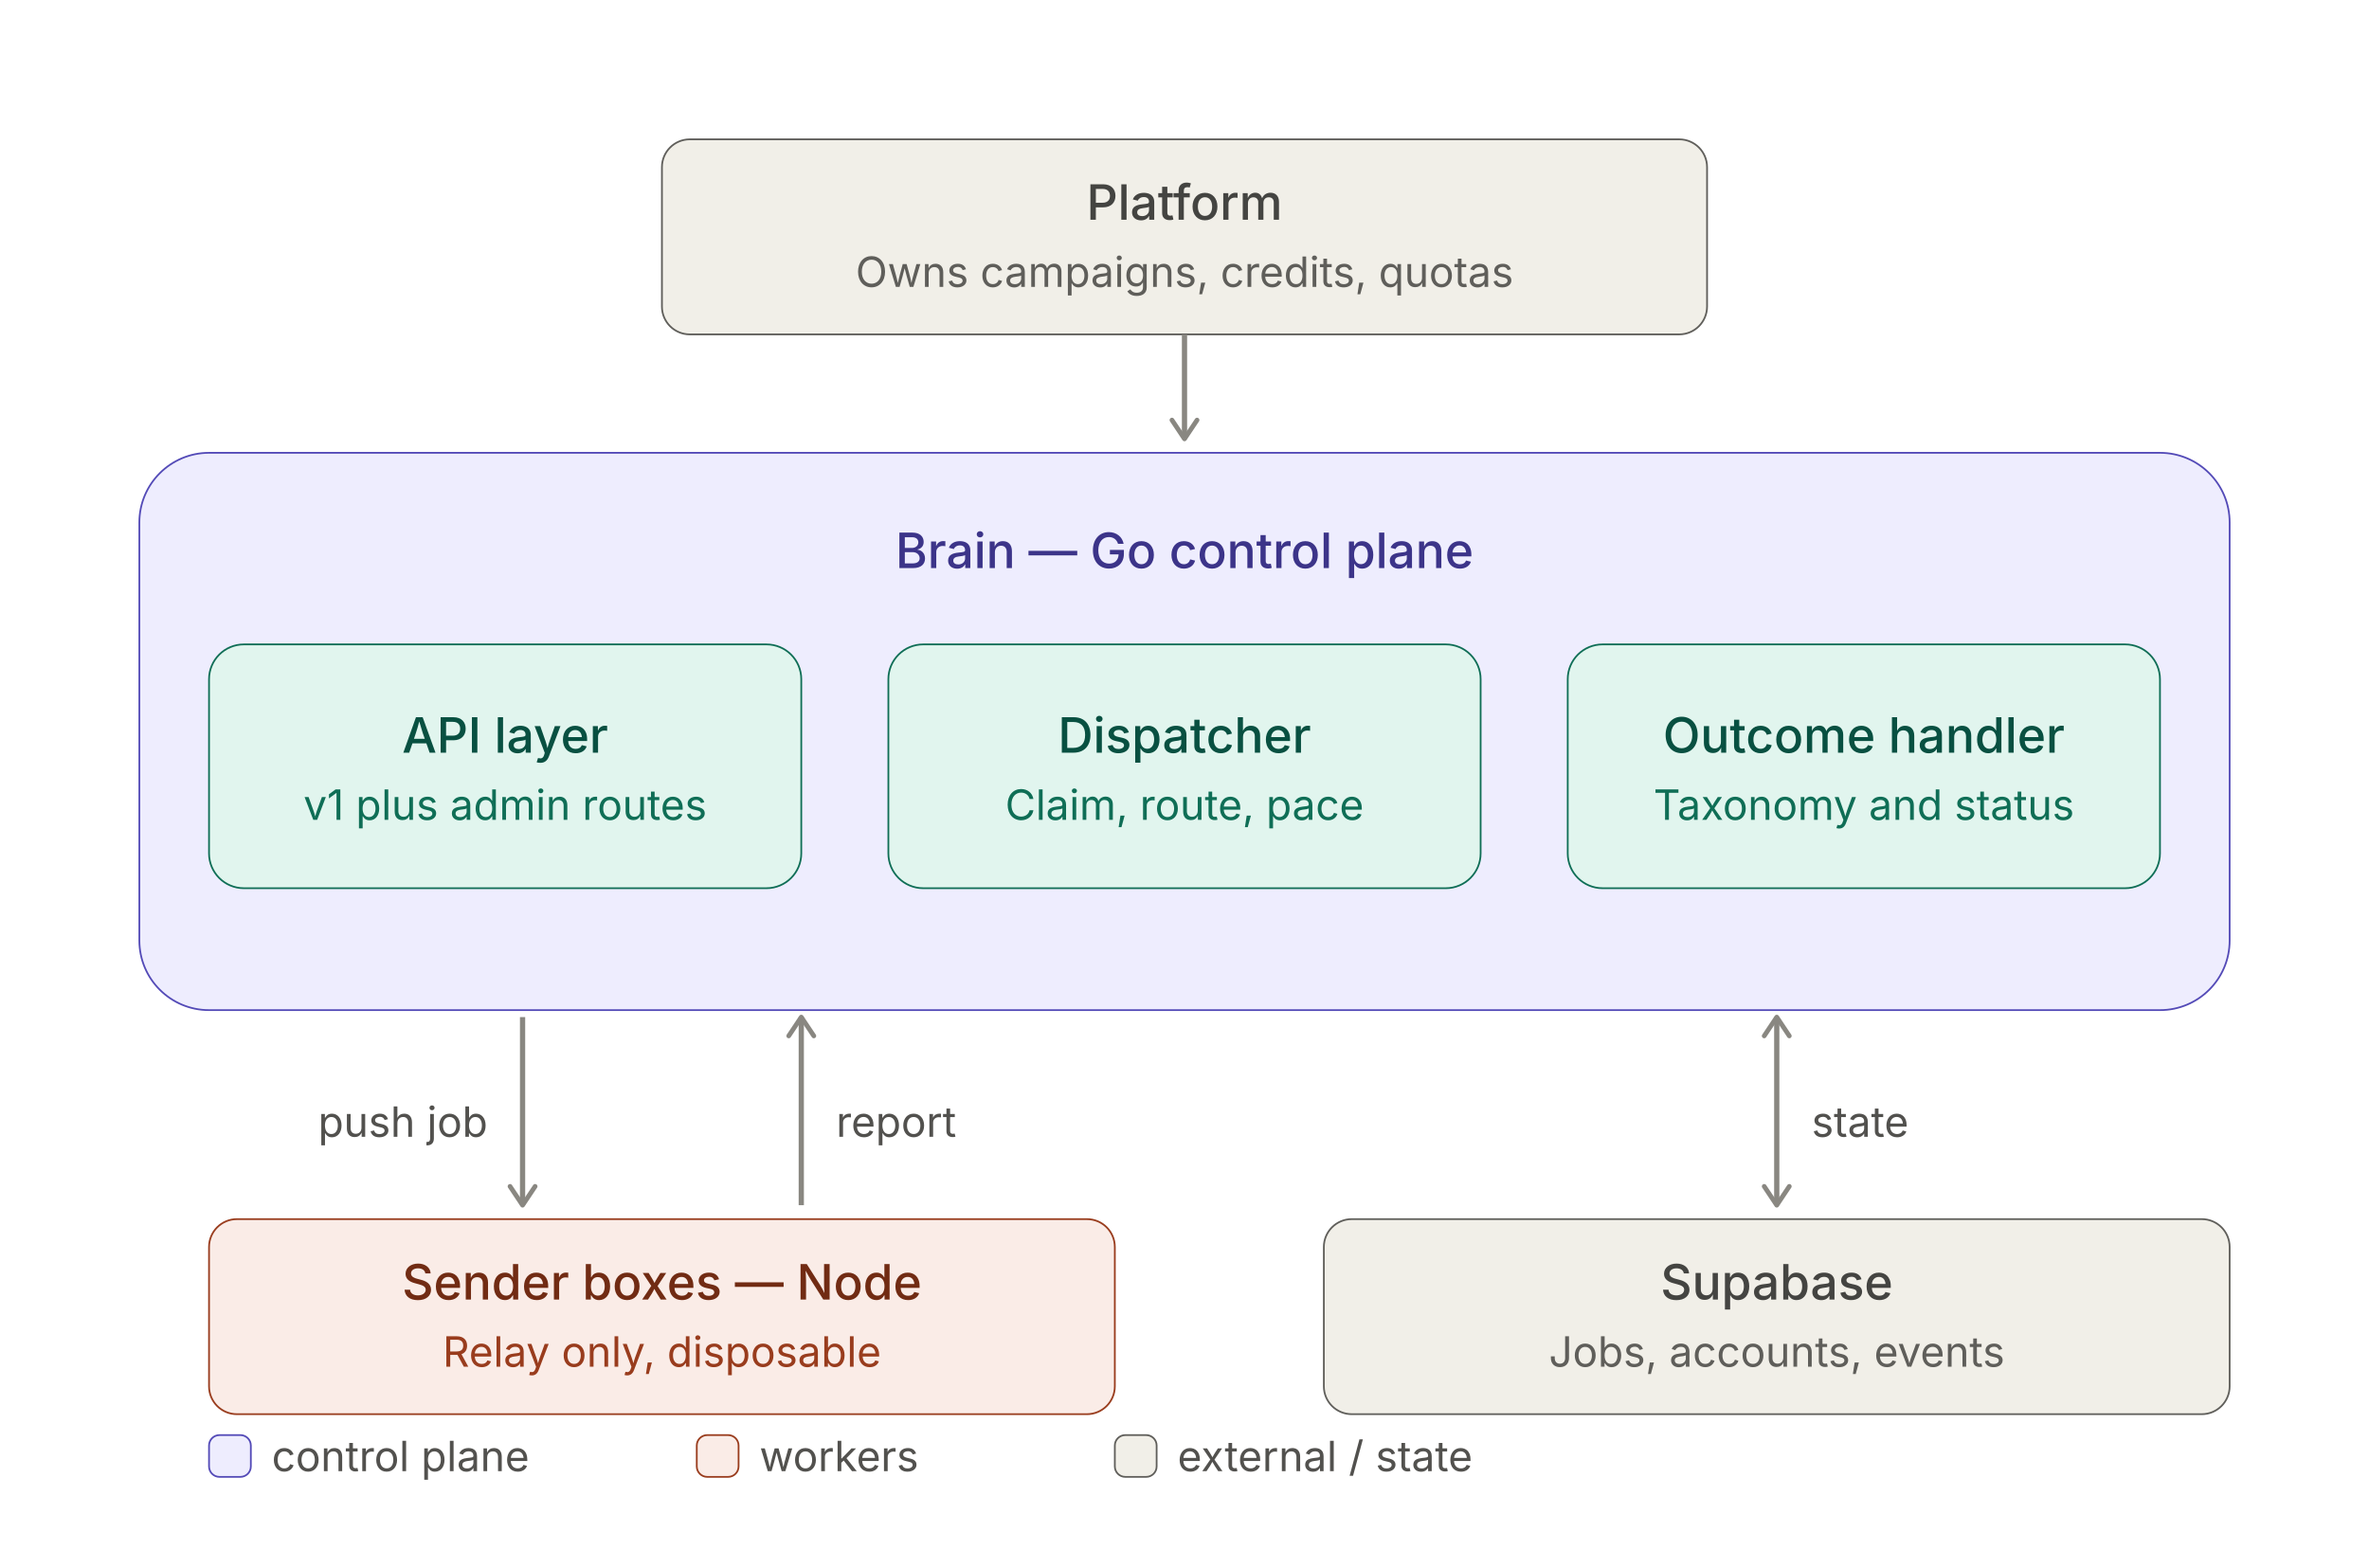
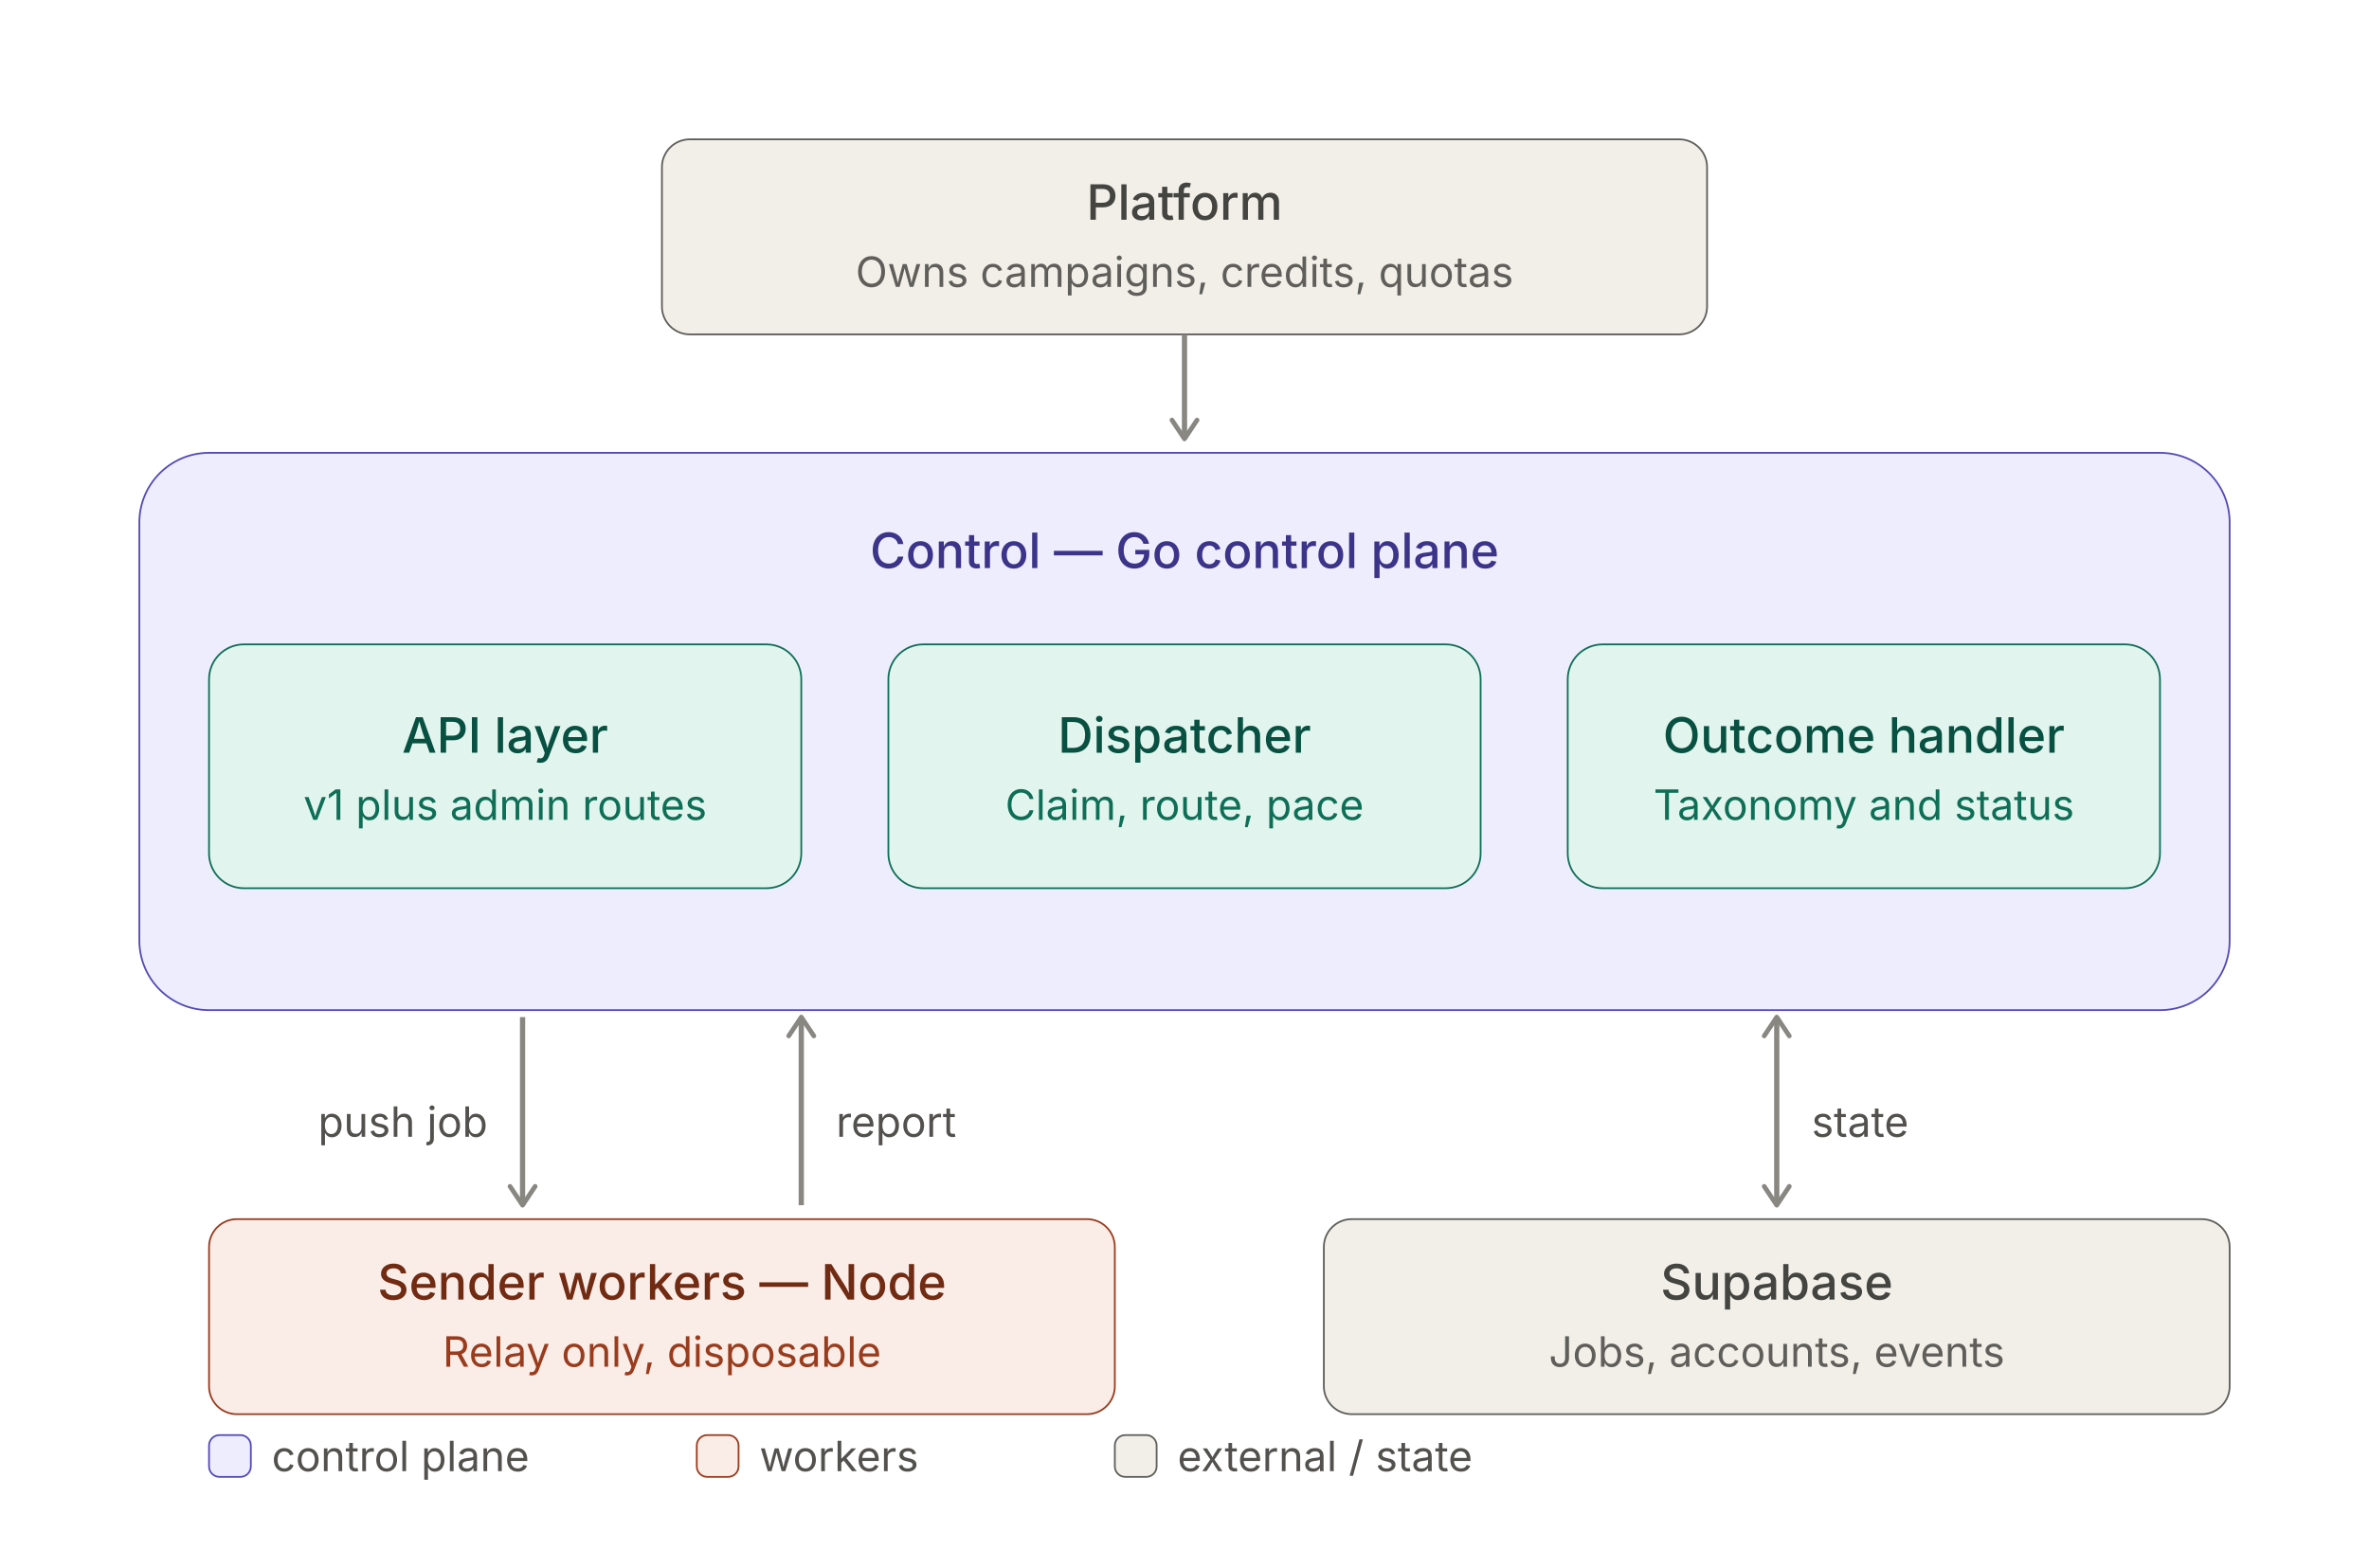
<svg xmlns="http://www.w3.org/2000/svg" width="100%" viewBox="0 0 680 450" role="img" style="">
  <defs>
    <marker id="arrow" viewBox="0 0 10 10" refX="8" refY="5" markerWidth="6" markerHeight="6" orient="auto-start-reverse">
      <path d="M2 1L8 5L2 9" fill="none" stroke="context-stroke" stroke-width="1.5" stroke-linecap="round" stroke-linejoin="round" />
    </marker>
  </defs>
  <g style="fill:rgb(0, 0, 0);stroke:none;color:rgb(11, 11, 11);stroke-width:1px;stroke-linecap:butt;stroke-linejoin:miter;opacity:1;font-family:&quot;Anthropic Sans&quot;, -apple-system, BlinkMacSystemFont, &quot;Segoe UI&quot;, sans-serif;font-size:16px;font-weight:400;text-anchor:start;dominant-baseline:auto">
    <rect x="190" y="40" width="300" height="56" rx="8" stroke-width="0.5" style="fill:rgb(241, 239, 232);stroke:rgb(95, 94, 90);color:rgb(11, 11, 11);stroke-width:0.5px;stroke-linecap:butt;stroke-linejoin:miter;opacity:1;font-family:&quot;Anthropic Sans&quot;, -apple-system, BlinkMacSystemFont, &quot;Segoe UI&quot;, sans-serif;font-size:16px;font-weight:400;text-anchor:start;dominant-baseline:auto" />
    <text x="340" y="58" text-anchor="middle" dominant-baseline="central" style="fill:rgb(68, 68, 65);stroke:none;color:rgb(11, 11, 11);stroke-width:1px;stroke-linecap:butt;stroke-linejoin:miter;opacity:1;font-family:&quot;Anthropic Sans&quot;, -apple-system, BlinkMacSystemFont, &quot;Segoe UI&quot;, sans-serif;font-size:14px;font-weight:500;text-anchor:middle;dominant-baseline:central">Platform</text>
    <text x="340" y="78" text-anchor="middle" dominant-baseline="central" style="fill:rgb(95, 94, 90);stroke:none;color:rgb(11, 11, 11);stroke-width:1px;stroke-linecap:butt;stroke-linejoin:miter;opacity:1;font-family:&quot;Anthropic Sans&quot;, -apple-system, BlinkMacSystemFont, &quot;Segoe UI&quot;, sans-serif;font-size:12px;font-weight:400;text-anchor:middle;dominant-baseline:central">Owns campaigns, credits, quotas</text>
  </g>
  <line x1="340" y1="96" x2="340" y2="126" marker-end="url(#arrow)" style="fill:none;stroke:rgb(137, 135, 129);color:rgb(11, 11, 11);stroke-width:1.5px;stroke-linecap:butt;stroke-linejoin:miter;opacity:1;font-family:&quot;Anthropic Sans&quot;, -apple-system, BlinkMacSystemFont, &quot;Segoe UI&quot;, sans-serif;font-size:16px;font-weight:400;text-anchor:start;dominant-baseline:auto" />
  <g style="fill:rgb(0, 0, 0);stroke:none;color:rgb(11, 11, 11);stroke-width:1px;stroke-linecap:butt;stroke-linejoin:miter;opacity:1;font-family:&quot;Anthropic Sans&quot;, -apple-system, BlinkMacSystemFont, &quot;Segoe UI&quot;, sans-serif;font-size:16px;font-weight:400;text-anchor:start;dominant-baseline:auto">
    <rect x="40" y="130" width="600" height="160" rx="20" stroke-width="0.5" style="fill:rgb(238, 237, 254);stroke:rgb(83, 74, 183);color:rgb(11, 11, 11);stroke-width:0.5px;stroke-linecap:butt;stroke-linejoin:miter;opacity:1;font-family:&quot;Anthropic Sans&quot;, -apple-system, BlinkMacSystemFont, &quot;Segoe UI&quot;, sans-serif;font-size:16px;font-weight:400;text-anchor:start;dominant-baseline:auto" />
-     <text x="340" y="158" text-anchor="middle" dominant-baseline="central" style="fill:rgb(60, 52, 137);stroke:none;color:rgb(11, 11, 11);stroke-width:1px;stroke-linecap:butt;stroke-linejoin:miter;opacity:1;font-family:&quot;Anthropic Sans&quot;, -apple-system, BlinkMacSystemFont, &quot;Segoe UI&quot;, sans-serif;font-size:14px;font-weight:500;text-anchor:middle;dominant-baseline:central">Brain — Go control plane</text>
+     <text x="340" y="158" text-anchor="middle" dominant-baseline="central" style="fill:rgb(60, 52, 137);stroke:none;color:rgb(11, 11, 11);stroke-width:1px;stroke-linecap:butt;stroke-linejoin:miter;opacity:1;font-family:&quot;Anthropic Sans&quot;, -apple-system, BlinkMacSystemFont, &quot;Segoe UI&quot;, sans-serif;font-size:14px;font-weight:500;text-anchor:middle;dominant-baseline:central">Control — Go control plane</text>
  </g>
  <g style="fill:rgb(0, 0, 0);stroke:none;color:rgb(11, 11, 11);stroke-width:1px;stroke-linecap:butt;stroke-linejoin:miter;opacity:1;font-family:&quot;Anthropic Sans&quot;, -apple-system, BlinkMacSystemFont, &quot;Segoe UI&quot;, sans-serif;font-size:16px;font-weight:400;text-anchor:start;dominant-baseline:auto">
    <rect x="60" y="185" width="170" height="70" rx="10" stroke-width="0.5" style="fill:rgb(225, 245, 238);stroke:rgb(15, 110, 86);color:rgb(11, 11, 11);stroke-width:0.5px;stroke-linecap:butt;stroke-linejoin:miter;opacity:1;font-family:&quot;Anthropic Sans&quot;, -apple-system, BlinkMacSystemFont, &quot;Segoe UI&quot;, sans-serif;font-size:16px;font-weight:400;text-anchor:start;dominant-baseline:auto" />
    <text x="145" y="211" text-anchor="middle" dominant-baseline="central" style="fill:rgb(8, 80, 65);stroke:none;color:rgb(11, 11, 11);stroke-width:1px;stroke-linecap:butt;stroke-linejoin:miter;opacity:1;font-family:&quot;Anthropic Sans&quot;, -apple-system, BlinkMacSystemFont, &quot;Segoe UI&quot;, sans-serif;font-size:14px;font-weight:500;text-anchor:middle;dominant-baseline:central">API layer</text>
    <text x="145" y="231" text-anchor="middle" dominant-baseline="central" style="fill:rgb(15, 110, 86);stroke:none;color:rgb(11, 11, 11);stroke-width:1px;stroke-linecap:butt;stroke-linejoin:miter;opacity:1;font-family:&quot;Anthropic Sans&quot;, -apple-system, BlinkMacSystemFont, &quot;Segoe UI&quot;, sans-serif;font-size:12px;font-weight:400;text-anchor:middle;dominant-baseline:central">v1 plus admin routes</text>
  </g>
  <g style="fill:rgb(0, 0, 0);stroke:none;color:rgb(11, 11, 11);stroke-width:1px;stroke-linecap:butt;stroke-linejoin:miter;opacity:1;font-family:&quot;Anthropic Sans&quot;, -apple-system, BlinkMacSystemFont, &quot;Segoe UI&quot;, sans-serif;font-size:16px;font-weight:400;text-anchor:start;dominant-baseline:auto">
    <rect x="255" y="185" width="170" height="70" rx="10" stroke-width="0.5" style="fill:rgb(225, 245, 238);stroke:rgb(15, 110, 86);color:rgb(11, 11, 11);stroke-width:0.5px;stroke-linecap:butt;stroke-linejoin:miter;opacity:1;font-family:&quot;Anthropic Sans&quot;, -apple-system, BlinkMacSystemFont, &quot;Segoe UI&quot;, sans-serif;font-size:16px;font-weight:400;text-anchor:start;dominant-baseline:auto" />
    <text x="340" y="211" text-anchor="middle" dominant-baseline="central" style="fill:rgb(8, 80, 65);stroke:none;color:rgb(11, 11, 11);stroke-width:1px;stroke-linecap:butt;stroke-linejoin:miter;opacity:1;font-family:&quot;Anthropic Sans&quot;, -apple-system, BlinkMacSystemFont, &quot;Segoe UI&quot;, sans-serif;font-size:14px;font-weight:500;text-anchor:middle;dominant-baseline:central">Dispatcher</text>
    <text x="340" y="231" text-anchor="middle" dominant-baseline="central" style="fill:rgb(15, 110, 86);stroke:none;color:rgb(11, 11, 11);stroke-width:1px;stroke-linecap:butt;stroke-linejoin:miter;opacity:1;font-family:&quot;Anthropic Sans&quot;, -apple-system, BlinkMacSystemFont, &quot;Segoe UI&quot;, sans-serif;font-size:12px;font-weight:400;text-anchor:middle;dominant-baseline:central">Claim, route, pace</text>
  </g>
  <g style="fill:rgb(0, 0, 0);stroke:none;color:rgb(11, 11, 11);stroke-width:1px;stroke-linecap:butt;stroke-linejoin:miter;opacity:1;font-family:&quot;Anthropic Sans&quot;, -apple-system, BlinkMacSystemFont, &quot;Segoe UI&quot;, sans-serif;font-size:16px;font-weight:400;text-anchor:start;dominant-baseline:auto">
    <rect x="450" y="185" width="170" height="70" rx="10" stroke-width="0.5" style="fill:rgb(225, 245, 238);stroke:rgb(15, 110, 86);color:rgb(11, 11, 11);stroke-width:0.5px;stroke-linecap:butt;stroke-linejoin:miter;opacity:1;font-family:&quot;Anthropic Sans&quot;, -apple-system, BlinkMacSystemFont, &quot;Segoe UI&quot;, sans-serif;font-size:16px;font-weight:400;text-anchor:start;dominant-baseline:auto" />
    <text x="535" y="211" text-anchor="middle" dominant-baseline="central" style="fill:rgb(8, 80, 65);stroke:none;color:rgb(11, 11, 11);stroke-width:1px;stroke-linecap:butt;stroke-linejoin:miter;opacity:1;font-family:&quot;Anthropic Sans&quot;, -apple-system, BlinkMacSystemFont, &quot;Segoe UI&quot;, sans-serif;font-size:14px;font-weight:500;text-anchor:middle;dominant-baseline:central">Outcome handler</text>
    <text x="535" y="231" text-anchor="middle" dominant-baseline="central" style="fill:rgb(15, 110, 86);stroke:none;color:rgb(11, 11, 11);stroke-width:1px;stroke-linecap:butt;stroke-linejoin:miter;opacity:1;font-family:&quot;Anthropic Sans&quot;, -apple-system, BlinkMacSystemFont, &quot;Segoe UI&quot;, sans-serif;font-size:12px;font-weight:400;text-anchor:middle;dominant-baseline:central">Taxonomy and status</text>
  </g>
  <line x1="150" y1="292" x2="150" y2="346" marker-end="url(#arrow)" style="fill:none;stroke:rgb(137, 135, 129);color:rgb(11, 11, 11);stroke-width:1.5px;stroke-linecap:butt;stroke-linejoin:miter;opacity:1;font-family:&quot;Anthropic Sans&quot;, -apple-system, BlinkMacSystemFont, &quot;Segoe UI&quot;, sans-serif;font-size:16px;font-weight:400;text-anchor:start;dominant-baseline:auto" />
  <text x="140" y="322" text-anchor="end" dominant-baseline="central" style="fill:rgb(82, 81, 78);stroke:none;color:rgb(11, 11, 11);stroke-width:1px;stroke-linecap:butt;stroke-linejoin:miter;opacity:1;font-family:&quot;Anthropic Sans&quot;, -apple-system, BlinkMacSystemFont, &quot;Segoe UI&quot;, sans-serif;font-size:12px;font-weight:400;text-anchor:end;dominant-baseline:central">push job</text>
  <line x1="230" y1="346" x2="230" y2="292" marker-end="url(#arrow)" style="fill:none;stroke:rgb(137, 135, 129);color:rgb(11, 11, 11);stroke-width:1.5px;stroke-linecap:butt;stroke-linejoin:miter;opacity:1;font-family:&quot;Anthropic Sans&quot;, -apple-system, BlinkMacSystemFont, &quot;Segoe UI&quot;, sans-serif;font-size:16px;font-weight:400;text-anchor:start;dominant-baseline:auto" />
  <text x="240" y="322" text-anchor="start" dominant-baseline="central" style="fill:rgb(82, 81, 78);stroke:none;color:rgb(11, 11, 11);stroke-width:1px;stroke-linecap:butt;stroke-linejoin:miter;opacity:1;font-family:&quot;Anthropic Sans&quot;, -apple-system, BlinkMacSystemFont, &quot;Segoe UI&quot;, sans-serif;font-size:12px;font-weight:400;text-anchor:start;dominant-baseline:central">report</text>
  <line x1="510" y1="292" x2="510" y2="346" marker-start="url(#arrow)" marker-end="url(#arrow)" style="fill:none;stroke:rgb(137, 135, 129);color:rgb(11, 11, 11);stroke-width:1.5px;stroke-linecap:butt;stroke-linejoin:miter;opacity:1;font-family:&quot;Anthropic Sans&quot;, -apple-system, BlinkMacSystemFont, &quot;Segoe UI&quot;, sans-serif;font-size:16px;font-weight:400;text-anchor:start;dominant-baseline:auto" />
  <text x="520" y="322" text-anchor="start" dominant-baseline="central" style="fill:rgb(82, 81, 78);stroke:none;color:rgb(11, 11, 11);stroke-width:1px;stroke-linecap:butt;stroke-linejoin:miter;opacity:1;font-family:&quot;Anthropic Sans&quot;, -apple-system, BlinkMacSystemFont, &quot;Segoe UI&quot;, sans-serif;font-size:12px;font-weight:400;text-anchor:start;dominant-baseline:central">state</text>
  <g style="fill:rgb(0, 0, 0);stroke:none;color:rgb(11, 11, 11);stroke-width:1px;stroke-linecap:butt;stroke-linejoin:miter;opacity:1;font-family:&quot;Anthropic Sans&quot;, -apple-system, BlinkMacSystemFont, &quot;Segoe UI&quot;, sans-serif;font-size:16px;font-weight:400;text-anchor:start;dominant-baseline:auto">
    <rect x="60" y="350" width="260" height="56" rx="8" stroke-width="0.5" style="fill:rgb(250, 236, 231);stroke:rgb(153, 60, 29);color:rgb(11, 11, 11);stroke-width:0.5px;stroke-linecap:butt;stroke-linejoin:miter;opacity:1;font-family:&quot;Anthropic Sans&quot;, -apple-system, BlinkMacSystemFont, &quot;Segoe UI&quot;, sans-serif;font-size:16px;font-weight:400;text-anchor:start;dominant-baseline:auto" />
-     <text x="190" y="368" text-anchor="middle" dominant-baseline="central" style="fill:rgb(113, 43, 19);stroke:none;color:rgb(11, 11, 11);stroke-width:1px;stroke-linecap:butt;stroke-linejoin:miter;opacity:1;font-family:&quot;Anthropic Sans&quot;, -apple-system, BlinkMacSystemFont, &quot;Segoe UI&quot;, sans-serif;font-size:14px;font-weight:500;text-anchor:middle;dominant-baseline:central">Sender boxes — Node</text>
+     <text x="190" y="368" text-anchor="middle" dominant-baseline="central" style="fill:rgb(113, 43, 19);stroke:none;color:rgb(11, 11, 11);stroke-width:1px;stroke-linecap:butt;stroke-linejoin:miter;opacity:1;font-family:&quot;Anthropic Sans&quot;, -apple-system, BlinkMacSystemFont, &quot;Segoe UI&quot;, sans-serif;font-size:14px;font-weight:500;text-anchor:middle;dominant-baseline:central">Sender workers — Node</text>
    <text x="190" y="388" text-anchor="middle" dominant-baseline="central" style="fill:rgb(153, 60, 29);stroke:none;color:rgb(11, 11, 11);stroke-width:1px;stroke-linecap:butt;stroke-linejoin:miter;opacity:1;font-family:&quot;Anthropic Sans&quot;, -apple-system, BlinkMacSystemFont, &quot;Segoe UI&quot;, sans-serif;font-size:12px;font-weight:400;text-anchor:middle;dominant-baseline:central">Relay only, disposable</text>
  </g>
  <g style="fill:rgb(0, 0, 0);stroke:none;color:rgb(11, 11, 11);stroke-width:1px;stroke-linecap:butt;stroke-linejoin:miter;opacity:1;font-family:&quot;Anthropic Sans&quot;, -apple-system, BlinkMacSystemFont, &quot;Segoe UI&quot;, sans-serif;font-size:16px;font-weight:400;text-anchor:start;dominant-baseline:auto">
    <rect x="380" y="350" width="260" height="56" rx="8" stroke-width="0.5" style="fill:rgb(241, 239, 232);stroke:rgb(95, 94, 90);color:rgb(11, 11, 11);stroke-width:0.5px;stroke-linecap:butt;stroke-linejoin:miter;opacity:1;font-family:&quot;Anthropic Sans&quot;, -apple-system, BlinkMacSystemFont, &quot;Segoe UI&quot;, sans-serif;font-size:16px;font-weight:400;text-anchor:start;dominant-baseline:auto" />
    <text x="510" y="368" text-anchor="middle" dominant-baseline="central" style="fill:rgb(68, 68, 65);stroke:none;color:rgb(11, 11, 11);stroke-width:1px;stroke-linecap:butt;stroke-linejoin:miter;opacity:1;font-family:&quot;Anthropic Sans&quot;, -apple-system, BlinkMacSystemFont, &quot;Segoe UI&quot;, sans-serif;font-size:14px;font-weight:500;text-anchor:middle;dominant-baseline:central">Supabase</text>
    <text x="510" y="388" text-anchor="middle" dominant-baseline="central" style="fill:rgb(95, 94, 90);stroke:none;color:rgb(11, 11, 11);stroke-width:1px;stroke-linecap:butt;stroke-linejoin:miter;opacity:1;font-family:&quot;Anthropic Sans&quot;, -apple-system, BlinkMacSystemFont, &quot;Segoe UI&quot;, sans-serif;font-size:12px;font-weight:400;text-anchor:middle;dominant-baseline:central">Jobs, accounts, events</text>
  </g>
  <rect x="60" y="412" width="12" height="12" rx="3" stroke-width="0.5" style="fill:rgb(238, 237, 254);stroke:rgb(83, 74, 183);color:rgb(11, 11, 11);stroke-width:0.5px;stroke-linecap:butt;stroke-linejoin:miter;opacity:1;font-family:&quot;Anthropic Sans&quot;, -apple-system, BlinkMacSystemFont, &quot;Segoe UI&quot;, sans-serif;font-size:16px;font-weight:400;text-anchor:start;dominant-baseline:auto" />
  <text x="78" y="418" dominant-baseline="central" style="fill:rgb(82, 81, 78);stroke:none;color:rgb(11, 11, 11);stroke-width:1px;stroke-linecap:butt;stroke-linejoin:miter;opacity:1;font-family:&quot;Anthropic Sans&quot;, -apple-system, BlinkMacSystemFont, &quot;Segoe UI&quot;, sans-serif;font-size:12px;font-weight:400;text-anchor:start;dominant-baseline:central">control plane</text>
  <rect x="200" y="412" width="12" height="12" rx="3" stroke-width="0.5" style="fill:rgb(250, 236, 231);stroke:rgb(153, 60, 29);color:rgb(11, 11, 11);stroke-width:0.5px;stroke-linecap:butt;stroke-linejoin:miter;opacity:1;font-family:&quot;Anthropic Sans&quot;, -apple-system, BlinkMacSystemFont, &quot;Segoe UI&quot;, sans-serif;font-size:16px;font-weight:400;text-anchor:start;dominant-baseline:auto" />
  <text x="218" y="418" dominant-baseline="central" style="fill:rgb(82, 81, 78);stroke:none;color:rgb(11, 11, 11);stroke-width:1px;stroke-linecap:butt;stroke-linejoin:miter;opacity:1;font-family:&quot;Anthropic Sans&quot;, -apple-system, BlinkMacSystemFont, &quot;Segoe UI&quot;, sans-serif;font-size:12px;font-weight:400;text-anchor:start;dominant-baseline:central">workers</text>
  <rect x="320" y="412" width="12" height="12" rx="3" stroke-width="0.5" style="fill:rgb(241, 239, 232);stroke:rgb(95, 94, 90);color:rgb(11, 11, 11);stroke-width:0.5px;stroke-linecap:butt;stroke-linejoin:miter;opacity:1;font-family:&quot;Anthropic Sans&quot;, -apple-system, BlinkMacSystemFont, &quot;Segoe UI&quot;, sans-serif;font-size:16px;font-weight:400;text-anchor:start;dominant-baseline:auto" />
  <text x="338" y="418" dominant-baseline="central" style="fill:rgb(82, 81, 78);stroke:none;color:rgb(11, 11, 11);stroke-width:1px;stroke-linecap:butt;stroke-linejoin:miter;opacity:1;font-family:&quot;Anthropic Sans&quot;, -apple-system, BlinkMacSystemFont, &quot;Segoe UI&quot;, sans-serif;font-size:12px;font-weight:400;text-anchor:start;dominant-baseline:central">external / state</text>
</svg>
